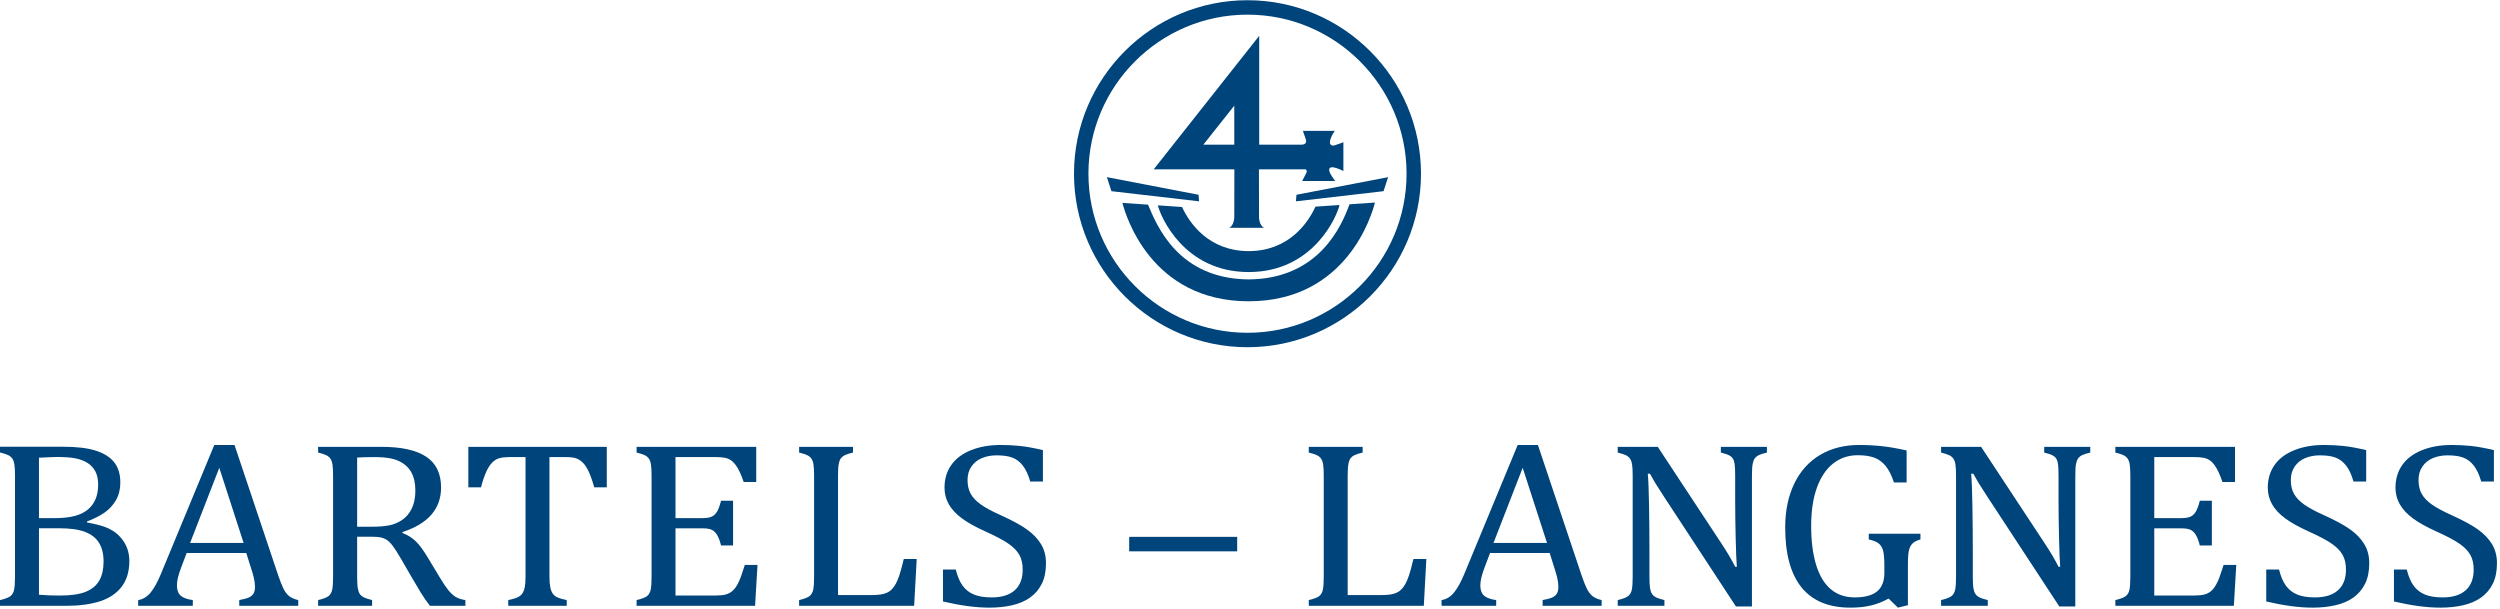
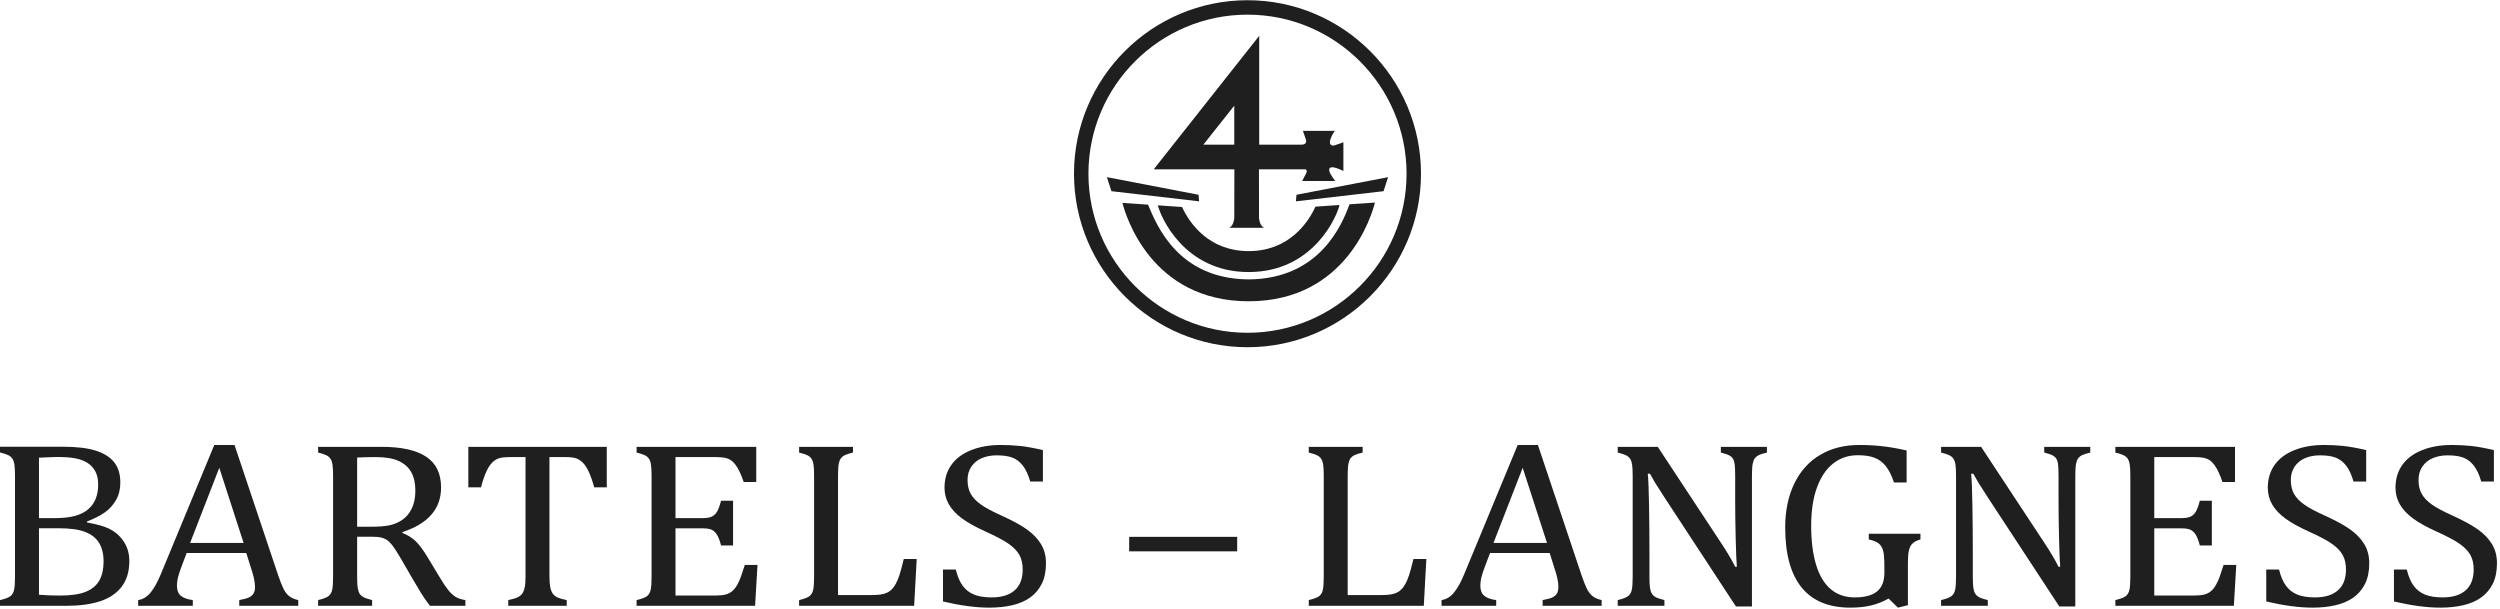
<svg xmlns="http://www.w3.org/2000/svg" width="100%" height="100%" viewBox="0 0 3000 730" version="1.1" xml:space="preserve" style="fill-rule:evenodd;clip-rule:evenodd;stroke-linejoin:round;stroke-miterlimit:2;">
  <g transform="matrix(4.16667,0,0,4.16667,0,0)">
-     <path d="M54.752,156.356L70.156,156.356L63.154,134.727L54.752,156.356ZM68.904,174.465L68.904,172.82C70.13,172.598 71.046,172.352 71.648,172.084C72.25,171.814 72.699,171.441 72.994,170.961C73.289,170.481 73.435,169.836 73.435,169.031C73.435,168.272 73.337,167.451 73.14,166.566C72.943,165.684 72.662,164.695 72.293,163.6L70.929,159.273L53.757,159.273L52.503,162.561C51.865,164.215 51.447,165.467 51.252,166.316C51.054,167.166 50.957,167.938 50.957,168.629C50.957,169.971 51.332,170.955 52.08,171.58C52.83,172.207 53.978,172.619 55.527,172.82L55.527,174.465L39.791,174.465L39.791,172.82C41.166,172.619 42.365,171.895 43.384,170.641C44.402,169.391 45.392,167.602 46.351,165.275L61.716,128.154L67.539,128.154L80.068,165.545C80.658,167.287 81.179,168.619 81.634,169.535C82.089,170.451 82.636,171.166 83.275,171.682C83.914,172.195 84.787,172.576 85.892,172.82L85.892,174.465L68.904,174.465Z" style="fill:rgb(0,68,124);fill-rule:nonzero;" />
-     <path d="M102.855,131.775L102.855,151.695L107.02,151.695C109.158,151.695 110.889,151.555 112.217,151.275C113.543,150.996 114.771,150.465 115.9,149.682C117.031,148.9 117.934,147.811 118.609,146.412C119.285,145.016 119.623,143.301 119.623,141.266C119.623,139.143 119.223,137.375 118.426,135.967C117.627,134.559 116.418,133.486 114.795,132.748C113.174,132.01 110.988,131.641 108.236,131.641C106.025,131.641 104.232,131.686 102.855,131.775ZM102.855,154.578L102.855,165.981C102.855,167.59 102.924,168.758 103.059,169.484C103.193,170.211 103.396,170.76 103.666,171.127C103.938,171.496 104.305,171.799 104.771,172.033C105.238,172.268 106.037,172.531 107.168,172.82L107.168,174.465L91.617,174.465L91.617,172.82C93.138,172.463 94.158,172.066 94.675,171.631C95.191,171.195 95.529,170.574 95.687,169.77C95.847,168.965 95.927,167.736 95.927,166.08L95.927,137.074C95.927,135.531 95.867,134.408 95.744,133.703C95.621,133 95.418,132.451 95.134,132.061C94.853,131.67 94.478,131.356 94.011,131.122C93.544,130.887 92.746,130.624 91.617,130.335L91.617,128.689L109.857,128.689C115.605,128.689 119.904,129.641 122.756,131.541C125.605,133.441 127.029,136.393 127.029,140.393C127.029,143.457 126.104,146.061 124.248,148.207C122.393,150.354 119.611,152.029 115.9,153.236L115.9,153.506C117.398,154.064 118.684,154.863 119.752,155.902C120.82,156.943 122.006,158.559 123.309,160.748L126.625,166.248C127.582,167.857 128.406,169.088 129.093,169.938C129.781,170.787 130.481,171.436 131.193,171.883C131.906,172.33 132.854,172.643 134.031,172.82L134.031,174.465L123.824,174.465C122.891,173.279 122.006,172.006 121.17,170.641C120.336,169.277 119.512,167.893 118.701,166.482L115.459,160.883C114.477,159.184 113.672,157.932 113.045,157.127C112.418,156.322 111.842,155.758 111.313,155.434C110.785,155.109 110.221,154.887 109.617,154.764C109.016,154.641 108.113,154.578 106.91,154.578L102.855,154.578Z" style="fill:rgb(0,68,124);fill-rule:nonzero;" />
-     <path d="M134.879,128.689L174.752,128.689L174.752,140.359L171.141,140.359C170.6,138.438 170.064,136.918 169.537,135.799C169.008,134.682 168.449,133.832 167.859,133.25C167.271,132.67 166.639,132.256 165.963,132.01C165.287,131.764 164.273,131.641 162.922,131.641L158.242,131.641L158.242,165.981C158.242,167.299 158.322,168.35 158.482,169.133C158.641,169.916 158.887,170.535 159.219,170.994C159.551,171.451 159.998,171.811 160.564,172.066C161.129,172.324 162.014,172.576 163.217,172.82L163.217,174.465L146.377,174.465L146.377,172.82C147.113,172.664 147.764,172.498 148.33,172.318C148.895,172.139 149.355,171.922 149.711,171.664C150.066,171.408 150.361,171.078 150.596,170.676C150.828,170.273 151.014,169.725 151.148,169.031C151.283,168.34 151.352,167.322 151.352,165.981L151.352,131.641L146.707,131.641C145.553,131.641 144.602,131.742 143.852,131.943C143.102,132.145 142.408,132.563 141.77,133.201C141.131,133.838 140.547,134.742 140.02,135.916C139.49,137.09 138.994,138.572 138.527,140.359L134.879,140.359L134.879,128.689Z" style="fill:rgb(0,68,124);fill-rule:nonzero;" />
-     <path d="M217.795,128.689L217.795,138.816L214.184,138.816C213.816,137.723 213.436,136.762 213.041,135.934C212.648,135.107 212.244,134.414 211.826,133.854C211.408,133.295 210.947,132.848 210.443,132.514C209.939,132.178 209.344,131.949 208.656,131.826C207.969,131.703 207.146,131.641 206.188,131.641L194.543,131.641L194.543,149.213L202.43,149.213C203.51,149.213 204.357,149.074 204.971,148.793C205.586,148.514 206.096,148.039 206.5,147.369C206.906,146.697 207.293,145.647 207.662,144.217L211.125,144.217L211.125,157.094L207.662,157.094C207.316,155.752 206.938,154.74 206.52,154.059C206.102,153.377 205.604,152.891 205.027,152.6C204.449,152.311 203.584,152.164 202.43,152.164L194.543,152.164L194.543,171.514L206.004,171.514C207.207,171.514 208.184,171.418 208.934,171.229C209.682,171.039 210.326,170.715 210.867,170.256C211.408,169.797 211.887,169.199 212.305,168.461C212.723,167.725 213.072,166.959 213.355,166.164C213.637,165.371 214.023,164.215 214.516,162.693L218.164,162.693L217.465,174.465L183.34,174.465L183.34,172.82C184.863,172.463 185.883,172.066 186.398,171.631C186.914,171.195 187.252,170.574 187.412,169.77C187.572,168.965 187.652,167.736 187.652,166.08L187.652,137.074C187.652,135.531 187.59,134.408 187.467,133.703C187.344,133 187.141,132.451 186.859,132.061C186.576,131.67 186.201,131.356 185.736,131.122C185.268,130.887 184.471,130.624 183.34,130.335L183.34,128.689L217.795,128.689Z" style="fill:rgb(0,68,124);fill-rule:nonzero;" />
-     <path d="M241.35,171.379L251.004,171.379C252.061,171.379 252.945,171.324 253.658,171.211C254.369,171.1 254.979,170.926 255.482,170.691C255.984,170.457 256.439,170.133 256.846,169.719C257.25,169.307 257.637,168.764 258.006,168.094C258.375,167.422 258.725,166.578 259.057,165.561C259.389,164.545 259.799,163.018 260.29,160.984L264.012,160.984L263.275,174.465L230.146,174.465L230.146,172.82C231.67,172.463 232.689,172.066 233.205,171.631C233.721,171.195 234.059,170.574 234.219,169.77C234.379,168.965 234.459,167.736 234.459,166.08L234.459,137.074C234.459,135.531 234.396,134.408 234.273,133.703C234.15,133 233.947,132.451 233.666,132.061C233.383,131.67 233.008,131.356 232.543,131.122C232.074,130.887 231.277,130.624 230.146,130.335L230.146,128.689L245.66,128.689L245.66,130.335C244.58,130.602 243.813,130.842 243.357,131.055C242.902,131.268 242.529,131.553 242.234,131.91C241.939,132.268 241.719,132.814 241.57,133.553C241.424,134.291 241.35,135.465 241.35,137.074L241.35,171.379Z" style="fill:rgb(0,68,124);fill-rule:nonzero;" />
-     <path d="M275.264,164.035C275.754,166.002 276.418,167.557 277.252,168.697C278.088,169.836 279.17,170.682 280.496,171.229C281.822,171.777 283.529,172.051 285.617,172.051C288.492,172.051 290.697,171.369 292.232,170.004C293.768,168.641 294.535,166.65 294.535,164.035C294.535,162.359 294.217,160.949 293.578,159.811C292.939,158.67 291.895,157.596 290.445,156.59C288.996,155.584 286.785,154.41 283.813,153.07C280.938,151.773 278.666,150.504 276.994,149.264C275.324,148.023 274.078,146.676 273.254,145.223C272.432,143.77 272.02,142.182 272.02,140.461C272.02,137.957 272.664,135.783 273.955,133.938C275.244,132.094 277.137,130.668 279.629,129.663C282.123,128.656 284.979,128.154 288.197,128.154C290.064,128.154 291.889,128.242 293.67,128.422C295.451,128.602 297.68,129.004 300.357,129.629L300.357,138.684L296.711,138.684C296.145,136.717 295.432,135.186 294.572,134.09C293.713,132.994 292.705,132.229 291.551,131.791C290.396,131.356 288.898,131.139 287.055,131.139C285.457,131.139 284.027,131.406 282.762,131.943C281.496,132.479 280.496,133.289 279.758,134.375C279.021,135.459 278.652,136.75 278.652,138.248C278.652,139.834 278.967,141.176 279.594,142.272C280.219,143.367 281.195,144.385 282.523,145.322C283.85,146.262 285.814,147.313 288.418,148.475C291.563,149.906 294.002,151.236 295.734,152.467C297.465,153.695 298.816,155.098 299.787,156.674C300.758,158.25 301.242,160.09 301.242,162.191C301.242,164.539 300.838,166.523 300.027,168.143C299.217,169.764 298.092,171.084 296.654,172.1C295.217,173.117 293.498,173.856 291.496,174.313C289.492,174.772 287.301,175 284.918,175C281.061,175 276.613,174.408 271.578,173.223L271.578,164.035L275.264,164.035Z" style="fill:rgb(0,68,124);fill-rule:nonzero;" />
-     <rect x="325.205" y="154.611" width="31.102" height="4.174" style="fill:rgb(0,68,124);fill-rule:nonzero;" />
-     <path d="M388.131,171.379L397.786,171.379C398.842,171.379 399.725,171.324 400.438,171.211C401.151,171.1 401.758,170.926 402.262,170.691C402.766,170.457 403.221,170.133 403.625,169.719C404.032,169.307 404.418,168.764 404.788,168.094C405.155,167.422 405.506,166.578 405.836,165.561C406.168,164.545 406.581,163.018 407.071,160.984L410.792,160.984L410.055,174.465L376.928,174.465L376.928,172.82C378.452,172.463 379.471,172.066 379.987,171.631C380.502,171.195 380.84,170.574 381,169.77C381.159,168.965 381.239,167.736 381.239,166.08L381.239,137.074C381.239,135.531 381.178,134.408 381.055,133.703C380.932,133 380.729,132.451 380.448,132.061C380.165,131.67 379.79,131.356 379.323,131.122C378.856,130.887 378.057,130.624 376.928,130.335L376.928,128.689L392.442,128.689L392.442,130.335C391.36,130.602 390.592,130.842 390.139,131.055C389.684,131.268 389.309,131.553 389.014,131.91C388.719,132.268 388.499,132.814 388.352,133.553C388.204,134.291 388.131,135.465 388.131,137.074L388.131,171.379Z" style="fill:rgb(0,68,124);fill-rule:nonzero;" />
-     <path d="M430.129,156.356L445.534,156.356L438.532,134.727L430.129,156.356ZM444.28,174.465L444.28,172.82C445.508,172.598 446.424,172.352 447.026,172.084C447.627,171.814 448.077,171.441 448.372,170.961C448.667,170.481 448.813,169.836 448.813,169.031C448.813,168.272 448.715,167.451 448.518,166.566C448.321,165.684 448.04,164.695 447.67,163.6L446.307,159.273L429.135,159.273L427.881,162.561C427.243,164.215 426.825,165.467 426.629,166.316C426.432,167.166 426.334,167.938 426.334,168.629C426.334,169.971 426.708,170.955 427.458,171.58C428.208,172.207 429.356,172.619 430.903,172.82L430.903,174.465L415.167,174.465L415.167,172.82C416.542,172.619 417.741,171.895 418.762,170.641C419.78,169.391 420.77,167.602 421.727,165.275L437.094,128.154L442.917,128.154L455.446,165.545C456.036,167.287 456.557,168.619 457.012,169.535C457.467,170.451 458.014,171.166 458.653,171.682C459.292,172.195 460.163,172.576 461.268,172.82L461.268,174.465L444.28,174.465Z" style="fill:rgb(0,68,124);fill-rule:nonzero;" />
-     <path d="M495.641,156.322C496.526,157.664 497.268,158.838 497.87,159.844C498.473,160.85 499.092,161.979 499.731,163.231L500.211,163.231C500.086,161.867 499.977,159.156 499.879,155.098C499.78,151.041 499.731,147.381 499.731,144.115L499.731,137.074C499.731,135.531 499.682,134.402 499.584,133.688C499.485,132.971 499.307,132.424 499.049,132.043C498.792,131.664 498.436,131.356 497.981,131.122C497.526,130.887 496.735,130.624 495.604,130.335L495.604,128.689L508.87,128.689L508.87,130.335C507.764,130.602 506.985,130.848 506.53,131.07C506.075,131.295 505.708,131.586 505.424,131.943C505.143,132.301 504.928,132.838 504.78,133.553C504.633,134.268 504.559,135.441 504.559,137.074L504.559,174.666L499.952,174.666L479.426,143.344C478.149,141.4 477.241,139.981 476.7,139.086C476.159,138.191 475.655,137.309 475.188,136.436L474.563,136.436C474.735,138.158 474.858,141.272 474.93,145.775C475.004,150.281 475.042,154.77 475.042,159.24L475.042,166.08C475.042,167.578 475.096,168.674 475.208,169.367C475.317,170.061 475.502,170.607 475.76,171.01C476.018,171.412 476.399,171.748 476.903,172.016C477.405,172.285 478.223,172.553 479.352,172.82L479.352,174.465L465.903,174.465L465.903,172.82C467.426,172.463 468.446,172.066 468.961,171.631C469.477,171.195 469.815,170.574 469.975,169.77C470.133,168.965 470.213,167.736 470.213,166.08L470.213,137.074C470.213,135.531 470.153,134.408 470.03,133.703C469.907,133 469.704,132.451 469.422,132.061C469.139,131.67 468.764,131.356 468.297,131.122C467.831,130.887 467.032,130.624 465.903,130.335L465.903,128.689L477.436,128.689L495.641,156.322Z" style="fill:rgb(0,68,124);fill-rule:nonzero;" />
-     <path d="M549.477,174.297L546.602,175L543.913,172.385C542.315,173.279 540.645,173.939 538.901,174.363C537.157,174.789 535.155,175 532.895,175C526.678,175 521.999,173.063 518.854,169.184C515.709,165.305 514.137,159.541 514.137,151.897C514.137,147.135 514.997,142.953 516.716,139.354C518.435,135.754 520.905,132.988 524.124,131.055C527.342,129.122 531.125,128.154 535.473,128.154C537.758,128.154 539.958,128.272 542.071,128.506C544.182,128.74 546.53,129.148 549.108,129.732L549.108,138.951L545.461,138.951C544.797,136.939 544.01,135.369 543.102,134.24C542.192,133.111 541.106,132.307 539.84,131.826C538.575,131.346 536.971,131.104 535.032,131.104C532.354,131.104 530.006,131.887 527.993,133.451C525.979,135.018 524.413,137.324 523.294,140.377C522.176,143.428 521.617,147.111 521.617,151.426C521.617,155.809 522.09,159.553 523.038,162.66C523.982,165.768 525.389,168.109 527.256,169.686C529.124,171.262 531.42,172.051 534.147,172.051C537.045,172.051 539.196,171.475 540.596,170.322C541.997,169.172 542.696,167.4 542.696,165.008L542.696,162.996C542.696,160.984 542.581,159.531 542.346,158.637C542.114,157.742 541.702,157.049 541.112,156.557C540.522,156.066 539.551,155.664 538.202,155.35L538.202,153.707L553.088,153.707L553.088,155.35C552.204,155.617 551.542,155.926 551.098,156.272C550.657,156.619 550.319,157.049 550.084,157.563C549.852,158.078 549.692,158.709 549.606,159.457C549.52,160.207 549.477,161.273 549.477,162.66L549.477,174.297Z" style="fill:rgb(0,68,124);fill-rule:nonzero;" />
-     <path d="M588.768,156.322C589.653,157.664 590.395,158.838 590.997,159.844C591.6,160.85 592.219,161.979 592.858,163.231L593.338,163.231C593.213,161.867 593.104,159.156 593.006,155.098C592.907,151.041 592.858,147.381 592.858,144.115L592.858,137.074C592.858,135.531 592.809,134.402 592.711,133.688C592.612,132.971 592.434,132.424 592.176,132.043C591.918,131.664 591.563,131.356 591.108,131.122C590.653,130.887 589.862,130.624 588.731,130.335L588.731,128.689L601.997,128.689L601.997,130.335C600.891,130.602 600.112,130.848 599.657,131.07C599.202,131.295 598.834,131.586 598.551,131.943C598.27,132.301 598.055,132.838 597.907,133.553C597.76,134.268 597.686,135.441 597.686,137.074L597.686,174.666L593.079,174.666L572.553,143.344C571.276,141.4 570.368,139.981 569.827,139.086C569.286,138.191 568.782,137.309 568.315,136.436L567.69,136.436C567.862,138.158 567.985,141.272 568.057,145.775C568.131,150.281 568.168,154.77 568.168,159.24L568.168,166.08C568.168,167.578 568.223,168.674 568.334,169.367C568.444,170.061 568.629,170.607 568.887,171.01C569.145,171.412 569.526,171.748 570.03,172.016C570.532,172.285 571.35,172.553 572.479,172.82L572.479,174.465L559.03,174.465L559.03,172.82C560.553,172.463 561.573,172.066 562.088,171.631C562.604,171.195 562.942,170.574 563.102,169.77C563.26,168.965 563.34,167.736 563.34,166.08L563.34,137.074C563.34,135.531 563.28,134.408 563.157,133.703C563.034,133 562.831,132.451 562.549,132.061C562.266,131.67 561.891,131.356 561.424,131.122C560.958,130.887 560.159,130.624 559.03,130.335L559.03,128.689L570.563,128.689L588.768,156.322Z" style="fill:rgb(0,68,124);fill-rule:nonzero;" />
-     <path d="M643.682,128.689L643.682,138.816L640.069,138.816C639.702,137.723 639.321,136.762 638.928,135.934C638.534,135.107 638.129,134.414 637.711,133.854C637.293,133.295 636.833,132.848 636.329,132.514C635.825,132.178 635.229,131.949 634.542,131.826C633.854,131.703 633.032,131.641 632.073,131.641L620.428,131.641L620.428,149.213L628.315,149.213C629.395,149.213 630.243,149.074 630.858,148.793C631.471,148.514 631.981,148.039 632.387,147.369C632.792,146.697 633.178,145.647 633.547,144.217L637.01,144.217L637.01,157.094L633.547,157.094C633.204,155.752 632.823,154.74 632.405,154.059C631.987,153.377 631.489,152.891 630.913,152.6C630.334,152.311 629.469,152.164 628.315,152.164L620.428,152.164L620.428,171.514L631.889,171.514C633.092,171.514 634.069,171.418 634.819,171.229C635.567,171.039 636.213,170.715 636.752,170.256C637.293,169.797 637.772,169.199 638.19,168.461C638.608,167.725 638.958,166.959 639.241,166.164C639.522,165.371 639.911,164.215 640.401,162.693L644.049,162.693L643.35,174.465L609.225,174.465L609.225,172.82C610.749,172.463 611.768,172.066 612.284,171.631C612.799,171.195 613.137,170.574 613.297,169.77C613.458,168.965 613.538,167.736 613.538,166.08L613.538,137.074C613.538,135.531 613.475,134.408 613.352,133.703C613.229,133 613.028,132.451 612.745,132.061C612.461,131.67 612.086,131.356 611.622,131.122C611.155,130.887 610.356,130.624 609.225,130.335L609.225,128.689L643.682,128.689Z" style="fill:rgb(0,68,124);fill-rule:nonzero;" />
-     <path d="M656.366,164.035C656.856,166.002 657.52,167.557 658.356,168.697C659.19,169.836 660.272,170.682 661.598,171.229C662.924,171.777 664.631,172.051 666.721,172.051C669.594,172.051 671.799,171.369 673.334,170.004C674.87,168.641 675.637,166.65 675.637,164.035C675.637,162.359 675.319,160.949 674.68,159.811C674.042,158.67 672.997,157.596 671.547,156.59C670.098,155.584 667.887,154.41 664.915,153.07C662.04,151.773 659.768,150.504 658.096,149.264C656.426,148.023 655.18,146.676 654.356,145.223C653.534,143.77 653.122,142.182 653.122,140.461C653.122,137.957 653.768,135.783 655.057,133.938C656.346,132.094 658.239,130.668 660.733,129.663C663.225,128.656 666.081,128.154 669.299,128.154C671.167,128.154 672.991,128.242 674.772,128.422C676.553,128.602 678.782,129.004 681.461,129.629L681.461,138.684L677.813,138.684C677.247,136.717 676.536,135.186 675.674,134.09C674.815,132.994 673.807,132.229 672.653,131.791C671.499,131.356 670,131.139 668.157,131.139C666.561,131.139 665.129,131.406 663.864,131.943C662.598,132.479 661.598,133.289 660.862,134.375C660.124,135.459 659.756,136.75 659.756,138.248C659.756,139.834 660.069,141.176 660.696,142.272C661.321,143.367 662.297,144.385 663.625,145.322C664.952,146.262 666.917,147.313 669.52,148.475C672.665,149.906 675.104,151.236 676.836,152.467C678.567,153.695 679.918,155.098 680.889,156.674C681.86,158.25 682.344,160.09 682.344,162.191C682.344,164.539 681.94,166.523 681.129,168.143C680.319,169.764 679.194,171.084 677.756,172.1C676.321,173.117 674.6,173.856 672.598,174.313C670.596,174.772 668.403,175 666.02,175C662.163,175 657.715,174.408 652.68,173.223L652.68,164.035L656.366,164.035Z" style="fill:rgb(0,68,124);fill-rule:nonzero;" />
-     <path d="M693.145,164.035C693.635,166.002 694.299,167.557 695.135,168.697C695.969,169.836 697.051,170.682 698.377,171.229C699.704,171.777 701.411,172.051 703.5,172.051C706.374,172.051 708.579,171.369 710.114,170.004C711.649,168.641 712.417,166.65 712.417,164.035C712.417,162.359 712.098,160.949 711.459,159.811C710.821,158.67 709.776,157.596 708.327,156.59C706.877,155.584 704.667,154.41 701.694,153.07C698.819,151.773 696.547,150.504 694.875,149.264C693.206,148.023 691.959,146.676 691.135,145.223C690.313,143.77 689.901,142.182 689.901,140.461C689.901,137.957 690.547,135.783 691.836,133.938C693.125,132.094 695.018,130.668 697.512,129.663C700.004,128.656 702.86,128.154 706.079,128.154C707.946,128.154 709.77,128.242 711.551,128.422C713.333,128.602 715.561,129.004 718.241,129.629L718.241,138.684L714.592,138.684C714.026,136.717 713.315,135.186 712.454,134.09C711.594,132.994 710.586,132.229 709.432,131.791C708.278,131.356 706.78,131.139 704.936,131.139C703.34,131.139 701.909,131.406 700.643,131.943C699.377,132.479 698.377,133.289 697.641,134.375C696.903,135.459 696.536,136.75 696.536,138.248C696.536,139.834 696.848,141.176 697.475,142.272C698.1,143.367 699.077,144.385 700.405,145.322C701.731,146.262 703.696,147.313 706.299,148.475C709.444,149.906 711.883,151.236 713.616,152.467C715.346,153.695 716.698,155.098 717.668,156.674C718.639,158.25 719.124,160.09 719.124,162.191C719.124,164.539 718.719,166.523 717.909,168.143C717.098,169.764 715.973,171.084 714.536,172.1C713.1,173.117 711.379,173.856 709.377,174.313C707.375,174.772 705.182,175 702.799,175C698.942,175 694.495,174.408 689.459,173.223L689.459,164.035L693.145,164.035Z" style="fill:rgb(0,68,124);fill-rule:nonzero;" />
-     <path d="M28.628,167.136C27.83,168.58 26.537,169.672 24.753,170.41C22.968,171.148 20.462,171.52 17.24,171.52C15.025,171.52 13.019,171.441 11.224,171.285L11.224,152.137L16.945,152.137C20.144,152.137 22.654,152.483 24.476,153.178C26.296,153.871 27.644,154.924 28.519,156.335C29.39,157.746 29.83,159.537 29.83,161.709C29.83,163.883 29.429,165.691 28.628,167.136ZM11.224,131.816C11.984,131.772 12.627,131.727 14.156,131.684C15.679,131.639 16.347,131.59 17.382,131.613C18.933,131.652 20.375,131.744 21.701,132.001C23.031,132.26 24.181,132.689 25.154,133.295C26.125,133.897 26.89,134.711 27.443,135.731C27.998,136.752 28.273,138.029 28.273,139.576C28.273,142.712 27.281,145.104 25.3,146.747C23.32,148.395 20.4,149.219 15.714,149.219L11.224,149.219L11.224,131.816ZM34.666,154.703C31.902,151.637 28.39,151.189 25.039,150.454L25.039,150.193C27.128,149.387 28.859,148.513 30.187,147.571C31.517,146.63 32.593,145.445 33.418,144.01C34.242,142.58 34.656,140.886 34.656,138.937C34.656,136.588 34.076,134.666 32.919,133.176C31.763,131.688 29.998,130.561 27.623,129.799C25.248,129.036 22.103,128.658 18.189,128.658L0,128.658L0,130.305C1.132,130.596 1.931,130.859 2.4,131.094C2.867,131.328 3.242,131.643 3.525,132.034C3.808,132.426 4.009,132.976 4.134,133.682C4.257,134.385 4.318,135.512 4.318,137.055L4.318,166.077C4.318,167.734 4.238,168.966 4.078,169.773C3.917,170.578 3.582,171.199 3.064,171.637C2.548,172.073 1.527,172.471 0,172.829L0,174.477L19.013,174.477C22.826,174.477 26.078,174.043 28.759,173.182C31.441,172.32 33.527,170.925 35.017,168.999C36.505,167.073 37.25,164.586 37.25,161.541C37.25,158.898 36.39,156.617 34.666,154.703Z" style="fill:rgb(0,68,124);fill-rule:nonzero;" />
-     <path d="M378.846,59.517C376.67,64.295 371.075,72.318 359.614,72.318C348.231,72.318 342.631,64.405 340.426,59.617L333.469,59.137C334.241,62.414 341.034,78.35 359.614,78.35C378.403,78.35 385.135,62.055 385.774,59.04L378.846,59.517Z" style="fill:rgb(0,68,124);fill-rule:nonzero;" />
-     <path d="M388.655,58.84C386.43,64.933 379.934,80.324 359.614,80.469C339.405,80.325 333.198,65.093 330.633,58.942L323.26,58.432C324.18,62.041 331.506,86.768 359.614,86.768C387.981,86.768 395.18,61.572 395.987,58.334L388.655,58.84Z" style="fill:rgb(0,68,124);fill-rule:nonzero;" />
-     <path d="M398.465,55.062L399.776,51.02L373.379,56.091L373.227,57.982L398.465,55.062Z" style="fill:rgb(0,68,124);fill-rule:nonzero;" />
-     <path d="M320.094,55.062L318.782,51.02L345.178,56.091L345.333,57.982L320.094,55.062Z" style="fill:rgb(0,68,124);fill-rule:nonzero;" />
-     <path d="M384.661,41.755C384.2,41.895 383.672,42.152 383.182,41.566C382.536,40.799 383.901,38.349 384.43,37.693L375.239,37.693L376.11,40.221C376.11,40.221 376.639,41.755 374.665,41.667L362.653,41.667L362.653,10.319L332.27,48.765L355.497,48.765L355.473,62.621C355.473,62.621 355.44,64.956 353.989,65.613L364.086,65.613C362.631,64.956 362.6,62.621 362.6,62.621L362.575,48.765L376.018,48.765C376.018,48.765 376.686,49.124 376.112,50.027C375.948,50.284 375.028,52.125 375.028,52.125L384.526,52.125C384.526,52.125 383.086,50.233 382.862,49.337C382.483,47.82 384.002,48.113 384.924,48.418C385.844,48.722 386.897,49.25 386.897,49.25L386.897,40.964C386.897,40.964 385.618,41.464 384.661,41.755ZM355.471,41.667L346.565,41.667L355.473,30.432L355.471,41.667Z" style="fill:rgb(0,68,124);fill-rule:nonzero;" />
-     <path d="M359.28,95.84C334.02,95.84 313.469,75.291 313.469,50.032C313.469,24.772 334.02,4.22 359.28,4.22C384.538,4.22 405.09,24.772 405.09,50.032C405.09,75.291 384.538,95.84 359.28,95.84ZM359.28,0.064C331.727,0.064 309.311,22.479 309.311,50.032C309.311,77.583 331.727,100 359.28,100C386.831,100 409.247,77.583 409.247,50.032C409.247,22.479 386.831,0.064 359.28,0.064Z" style="fill:rgb(0,68,124);fill-rule:nonzero;" />
+     <path d="M54.752,156.356L70.156,156.356L63.154,134.727L54.752,156.356ZM68.904,174.465L68.904,172.82C70.13,172.598 71.046,172.352 71.648,172.084C72.25,171.814 72.699,171.441 72.994,170.961C73.289,170.481 73.435,169.836 73.435,169.031C73.435,168.272 73.337,167.451 73.14,166.566C72.943,165.684 72.662,164.695 72.293,163.6L70.929,159.273L53.757,159.273L52.503,162.561C51.865,164.215 51.447,165.467 51.252,166.316C51.054,167.166 50.957,167.938 50.957,168.629C50.957,169.971 51.332,170.955 52.08,171.58C52.83,172.207 53.978,172.619 55.527,172.82L55.527,174.465L39.791,174.465L39.791,172.82C41.166,172.619 42.365,171.895 43.384,170.641C44.402,169.391 45.392,167.602 46.351,165.275L61.716,128.154L67.539,128.154L80.068,165.545C80.658,167.287 81.179,168.619 81.634,169.535C82.089,170.451 82.636,171.166 83.275,171.682C83.914,172.195 84.787,172.576 85.892,172.82L85.892,174.465L68.904,174.465Z" style="fill:rgb(31,31,31);fill-rule:nonzero;" />
+     <path d="M102.855,131.775L102.855,151.695L107.02,151.695C109.158,151.695 110.889,151.555 112.217,151.275C113.543,150.996 114.771,150.465 115.9,149.682C117.031,148.9 117.934,147.811 118.609,146.412C119.285,145.016 119.623,143.301 119.623,141.266C119.623,139.143 119.223,137.375 118.426,135.967C117.627,134.559 116.418,133.486 114.795,132.748C113.174,132.01 110.988,131.641 108.236,131.641C106.025,131.641 104.232,131.686 102.855,131.775ZM102.855,154.578L102.855,165.981C102.855,167.59 102.924,168.758 103.059,169.484C103.193,170.211 103.396,170.76 103.666,171.127C103.938,171.496 104.305,171.799 104.771,172.033C105.238,172.268 106.037,172.531 107.168,172.82L107.168,174.465L91.617,174.465L91.617,172.82C93.138,172.463 94.158,172.066 94.675,171.631C95.191,171.195 95.529,170.574 95.687,169.77C95.847,168.965 95.927,167.736 95.927,166.08L95.927,137.074C95.927,135.531 95.867,134.408 95.744,133.703C95.621,133 95.418,132.451 95.134,132.061C94.853,131.67 94.478,131.356 94.011,131.122C93.544,130.887 92.746,130.624 91.617,130.335L91.617,128.689L109.857,128.689C115.605,128.689 119.904,129.641 122.756,131.541C125.605,133.441 127.029,136.393 127.029,140.393C127.029,143.457 126.104,146.061 124.248,148.207C122.393,150.354 119.611,152.029 115.9,153.236L115.9,153.506C117.398,154.064 118.684,154.863 119.752,155.902C120.82,156.943 122.006,158.559 123.309,160.748L126.625,166.248C127.582,167.857 128.406,169.088 129.093,169.938C129.781,170.787 130.481,171.436 131.193,171.883C131.906,172.33 132.854,172.643 134.031,172.82L134.031,174.465L123.824,174.465C122.891,173.279 122.006,172.006 121.17,170.641C120.336,169.277 119.512,167.893 118.701,166.482L115.459,160.883C114.477,159.184 113.672,157.932 113.045,157.127C112.418,156.322 111.842,155.758 111.313,155.434C110.785,155.109 110.221,154.887 109.617,154.764C109.016,154.641 108.113,154.578 106.91,154.578L102.855,154.578Z" style="fill:rgb(31,31,31);fill-rule:nonzero;" />
+     <path d="M134.879,128.689L174.752,128.689L174.752,140.359L171.141,140.359C170.6,138.438 170.064,136.918 169.537,135.799C169.008,134.682 168.449,133.832 167.859,133.25C167.271,132.67 166.639,132.256 165.963,132.01C165.287,131.764 164.273,131.641 162.922,131.641L158.242,131.641L158.242,165.981C158.242,167.299 158.322,168.35 158.482,169.133C158.641,169.916 158.887,170.535 159.219,170.994C159.551,171.451 159.998,171.811 160.564,172.066C161.129,172.324 162.014,172.576 163.217,172.82L163.217,174.465L146.377,174.465L146.377,172.82C147.113,172.664 147.764,172.498 148.33,172.318C148.895,172.139 149.355,171.922 149.711,171.664C150.066,171.408 150.361,171.078 150.596,170.676C150.828,170.273 151.014,169.725 151.148,169.031C151.283,168.34 151.352,167.322 151.352,165.981L151.352,131.641L146.707,131.641C145.553,131.641 144.602,131.742 143.852,131.943C143.102,132.145 142.408,132.563 141.77,133.201C141.131,133.838 140.547,134.742 140.02,135.916C139.49,137.09 138.994,138.572 138.527,140.359L134.879,140.359L134.879,128.689Z" style="fill:rgb(31,31,31);fill-rule:nonzero;" />
+     <path d="M217.795,128.689L217.795,138.816L214.184,138.816C213.816,137.723 213.436,136.762 213.041,135.934C212.648,135.107 212.244,134.414 211.826,133.854C211.408,133.295 210.947,132.848 210.443,132.514C209.939,132.178 209.344,131.949 208.656,131.826C207.969,131.703 207.146,131.641 206.188,131.641L194.543,131.641L194.543,149.213L202.43,149.213C203.51,149.213 204.357,149.074 204.971,148.793C205.586,148.514 206.096,148.039 206.5,147.369C206.906,146.697 207.293,145.647 207.662,144.217L211.125,144.217L211.125,157.094L207.662,157.094C207.316,155.752 206.938,154.74 206.52,154.059C206.102,153.377 205.604,152.891 205.027,152.6C204.449,152.311 203.584,152.164 202.43,152.164L194.543,152.164L194.543,171.514L206.004,171.514C207.207,171.514 208.184,171.418 208.934,171.229C209.682,171.039 210.326,170.715 210.867,170.256C211.408,169.797 211.887,169.199 212.305,168.461C212.723,167.725 213.072,166.959 213.355,166.164C213.637,165.371 214.023,164.215 214.516,162.693L218.164,162.693L217.465,174.465L183.34,174.465L183.34,172.82C184.863,172.463 185.883,172.066 186.398,171.631C186.914,171.195 187.252,170.574 187.412,169.77C187.572,168.965 187.652,167.736 187.652,166.08L187.652,137.074C187.652,135.531 187.59,134.408 187.467,133.703C187.344,133 187.141,132.451 186.859,132.061C186.576,131.67 186.201,131.356 185.736,131.122C185.268,130.887 184.471,130.624 183.34,130.335L183.34,128.689L217.795,128.689Z" style="fill:rgb(31,31,31);fill-rule:nonzero;" />
+     <path d="M241.35,171.379L251.004,171.379C252.061,171.379 252.945,171.324 253.658,171.211C254.369,171.1 254.979,170.926 255.482,170.691C255.984,170.457 256.439,170.133 256.846,169.719C257.25,169.307 257.637,168.764 258.006,168.094C258.375,167.422 258.725,166.578 259.057,165.561C259.389,164.545 259.799,163.018 260.29,160.984L264.012,160.984L263.275,174.465L230.146,174.465L230.146,172.82C231.67,172.463 232.689,172.066 233.205,171.631C233.721,171.195 234.059,170.574 234.219,169.77C234.379,168.965 234.459,167.736 234.459,166.08L234.459,137.074C234.459,135.531 234.396,134.408 234.273,133.703C234.15,133 233.947,132.451 233.666,132.061C233.383,131.67 233.008,131.356 232.543,131.122C232.074,130.887 231.277,130.624 230.146,130.335L230.146,128.689L245.66,128.689L245.66,130.335C244.58,130.602 243.813,130.842 243.357,131.055C242.902,131.268 242.529,131.553 242.234,131.91C241.939,132.268 241.719,132.814 241.57,133.553C241.424,134.291 241.35,135.465 241.35,137.074L241.35,171.379Z" style="fill:rgb(31,31,31);fill-rule:nonzero;" />
+     <path d="M275.264,164.035C275.754,166.002 276.418,167.557 277.252,168.697C278.088,169.836 279.17,170.682 280.496,171.229C281.822,171.777 283.529,172.051 285.617,172.051C288.492,172.051 290.697,171.369 292.232,170.004C293.768,168.641 294.535,166.65 294.535,164.035C294.535,162.359 294.217,160.949 293.578,159.811C292.939,158.67 291.895,157.596 290.445,156.59C288.996,155.584 286.785,154.41 283.813,153.07C280.938,151.773 278.666,150.504 276.994,149.264C275.324,148.023 274.078,146.676 273.254,145.223C272.432,143.77 272.02,142.182 272.02,140.461C272.02,137.957 272.664,135.783 273.955,133.938C275.244,132.094 277.137,130.668 279.629,129.663C282.123,128.656 284.979,128.154 288.197,128.154C290.064,128.154 291.889,128.242 293.67,128.422C295.451,128.602 297.68,129.004 300.357,129.629L300.357,138.684L296.711,138.684C296.145,136.717 295.432,135.186 294.572,134.09C293.713,132.994 292.705,132.229 291.551,131.791C290.396,131.356 288.898,131.139 287.055,131.139C285.457,131.139 284.027,131.406 282.762,131.943C281.496,132.479 280.496,133.289 279.758,134.375C279.021,135.459 278.652,136.75 278.652,138.248C278.652,139.834 278.967,141.176 279.594,142.272C280.219,143.367 281.195,144.385 282.523,145.322C283.85,146.262 285.814,147.313 288.418,148.475C291.563,149.906 294.002,151.236 295.734,152.467C297.465,153.695 298.816,155.098 299.787,156.674C300.758,158.25 301.242,160.09 301.242,162.191C301.242,164.539 300.838,166.523 300.027,168.143C299.217,169.764 298.092,171.084 296.654,172.1C295.217,173.117 293.498,173.856 291.496,174.313C289.492,174.772 287.301,175 284.918,175C281.061,175 276.613,174.408 271.578,173.223L271.578,164.035L275.264,164.035Z" style="fill:rgb(31,31,31);fill-rule:nonzero;" />
+     <rect x="325.205" y="154.611" width="31.102" height="4.174" style="fill:rgb(31,31,31);fill-rule:nonzero;" />
+     <path d="M388.131,171.379L397.786,171.379C398.842,171.379 399.725,171.324 400.438,171.211C401.151,171.1 401.758,170.926 402.262,170.691C402.766,170.457 403.221,170.133 403.625,169.719C404.032,169.307 404.418,168.764 404.788,168.094C405.155,167.422 405.506,166.578 405.836,165.561C406.168,164.545 406.581,163.018 407.071,160.984L410.792,160.984L410.055,174.465L376.928,174.465L376.928,172.82C378.452,172.463 379.471,172.066 379.987,171.631C380.502,171.195 380.84,170.574 381,169.77C381.159,168.965 381.239,167.736 381.239,166.08L381.239,137.074C381.239,135.531 381.178,134.408 381.055,133.703C380.932,133 380.729,132.451 380.448,132.061C380.165,131.67 379.79,131.356 379.323,131.122C378.856,130.887 378.057,130.624 376.928,130.335L376.928,128.689L392.442,128.689L392.442,130.335C391.36,130.602 390.592,130.842 390.139,131.055C389.684,131.268 389.309,131.553 389.014,131.91C388.719,132.268 388.499,132.814 388.352,133.553C388.204,134.291 388.131,135.465 388.131,137.074L388.131,171.379Z" style="fill:rgb(31,31,31);fill-rule:nonzero;" />
+     <path d="M430.129,156.356L445.534,156.356L438.532,134.727L430.129,156.356ZM444.28,174.465L444.28,172.82C445.508,172.598 446.424,172.352 447.026,172.084C447.627,171.814 448.077,171.441 448.372,170.961C448.667,170.481 448.813,169.836 448.813,169.031C448.813,168.272 448.715,167.451 448.518,166.566C448.321,165.684 448.04,164.695 447.67,163.6L446.307,159.273L429.135,159.273L427.881,162.561C427.243,164.215 426.825,165.467 426.629,166.316C426.432,167.166 426.334,167.938 426.334,168.629C426.334,169.971 426.708,170.955 427.458,171.58C428.208,172.207 429.356,172.619 430.903,172.82L430.903,174.465L415.167,174.465L415.167,172.82C416.542,172.619 417.741,171.895 418.762,170.641C419.78,169.391 420.77,167.602 421.727,165.275L437.094,128.154L442.917,128.154L455.446,165.545C456.036,167.287 456.557,168.619 457.012,169.535C457.467,170.451 458.014,171.166 458.653,171.682C459.292,172.195 460.163,172.576 461.268,172.82L461.268,174.465L444.28,174.465Z" style="fill:rgb(31,31,31);fill-rule:nonzero;" />
+     <path d="M495.641,156.322C496.526,157.664 497.268,158.838 497.87,159.844C498.473,160.85 499.092,161.979 499.731,163.231L500.211,163.231C500.086,161.867 499.977,159.156 499.879,155.098C499.78,151.041 499.731,147.381 499.731,144.115L499.731,137.074C499.731,135.531 499.682,134.402 499.584,133.688C499.485,132.971 499.307,132.424 499.049,132.043C498.792,131.664 498.436,131.356 497.981,131.122C497.526,130.887 496.735,130.624 495.604,130.335L495.604,128.689L508.87,128.689L508.87,130.335C507.764,130.602 506.985,130.848 506.53,131.07C506.075,131.295 505.708,131.586 505.424,131.943C505.143,132.301 504.928,132.838 504.78,133.553C504.633,134.268 504.559,135.441 504.559,137.074L504.559,174.666L499.952,174.666L479.426,143.344C478.149,141.4 477.241,139.981 476.7,139.086C476.159,138.191 475.655,137.309 475.188,136.436L474.563,136.436C474.735,138.158 474.858,141.272 474.93,145.775C475.004,150.281 475.042,154.77 475.042,159.24L475.042,166.08C475.042,167.578 475.096,168.674 475.208,169.367C475.317,170.061 475.502,170.607 475.76,171.01C476.018,171.412 476.399,171.748 476.903,172.016C477.405,172.285 478.223,172.553 479.352,172.82L479.352,174.465L465.903,174.465L465.903,172.82C467.426,172.463 468.446,172.066 468.961,171.631C469.477,171.195 469.815,170.574 469.975,169.77C470.133,168.965 470.213,167.736 470.213,166.08L470.213,137.074C470.213,135.531 470.153,134.408 470.03,133.703C469.907,133 469.704,132.451 469.422,132.061C469.139,131.67 468.764,131.356 468.297,131.122C467.831,130.887 467.032,130.624 465.903,130.335L465.903,128.689L477.436,128.689L495.641,156.322Z" style="fill:rgb(31,31,31);fill-rule:nonzero;" />
+     <path d="M549.477,174.297L546.602,175L543.913,172.385C542.315,173.279 540.645,173.939 538.901,174.363C537.157,174.789 535.155,175 532.895,175C526.678,175 521.999,173.063 518.854,169.184C515.709,165.305 514.137,159.541 514.137,151.897C514.137,147.135 514.997,142.953 516.716,139.354C518.435,135.754 520.905,132.988 524.124,131.055C527.342,129.122 531.125,128.154 535.473,128.154C537.758,128.154 539.958,128.272 542.071,128.506C544.182,128.74 546.53,129.148 549.108,129.732L549.108,138.951L545.461,138.951C544.797,136.939 544.01,135.369 543.102,134.24C542.192,133.111 541.106,132.307 539.84,131.826C538.575,131.346 536.971,131.104 535.032,131.104C532.354,131.104 530.006,131.887 527.993,133.451C525.979,135.018 524.413,137.324 523.294,140.377C522.176,143.428 521.617,147.111 521.617,151.426C521.617,155.809 522.09,159.553 523.038,162.66C523.982,165.768 525.389,168.109 527.256,169.686C529.124,171.262 531.42,172.051 534.147,172.051C537.045,172.051 539.196,171.475 540.596,170.322C541.997,169.172 542.696,167.4 542.696,165.008L542.696,162.996C542.696,160.984 542.581,159.531 542.346,158.637C542.114,157.742 541.702,157.049 541.112,156.557C540.522,156.066 539.551,155.664 538.202,155.35L538.202,153.707L553.088,153.707L553.088,155.35C552.204,155.617 551.542,155.926 551.098,156.272C550.657,156.619 550.319,157.049 550.084,157.563C549.852,158.078 549.692,158.709 549.606,159.457C549.52,160.207 549.477,161.273 549.477,162.66L549.477,174.297Z" style="fill:rgb(31,31,31);fill-rule:nonzero;" />
+     <path d="M588.768,156.322C589.653,157.664 590.395,158.838 590.997,159.844C591.6,160.85 592.219,161.979 592.858,163.231L593.338,163.231C593.213,161.867 593.104,159.156 593.006,155.098C592.907,151.041 592.858,147.381 592.858,144.115L592.858,137.074C592.858,135.531 592.809,134.402 592.711,133.688C592.612,132.971 592.434,132.424 592.176,132.043C591.918,131.664 591.563,131.356 591.108,131.122C590.653,130.887 589.862,130.624 588.731,130.335L588.731,128.689L601.997,128.689L601.997,130.335C600.891,130.602 600.112,130.848 599.657,131.07C599.202,131.295 598.834,131.586 598.551,131.943C598.27,132.301 598.055,132.838 597.907,133.553C597.76,134.268 597.686,135.441 597.686,137.074L597.686,174.666L593.079,174.666L572.553,143.344C571.276,141.4 570.368,139.981 569.827,139.086C569.286,138.191 568.782,137.309 568.315,136.436L567.69,136.436C567.862,138.158 567.985,141.272 568.057,145.775C568.131,150.281 568.168,154.77 568.168,159.24L568.168,166.08C568.168,167.578 568.223,168.674 568.334,169.367C568.444,170.061 568.629,170.607 568.887,171.01C569.145,171.412 569.526,171.748 570.03,172.016C570.532,172.285 571.35,172.553 572.479,172.82L572.479,174.465L559.03,174.465L559.03,172.82C560.553,172.463 561.573,172.066 562.088,171.631C562.604,171.195 562.942,170.574 563.102,169.77C563.26,168.965 563.34,167.736 563.34,166.08L563.34,137.074C563.34,135.531 563.28,134.408 563.157,133.703C563.034,133 562.831,132.451 562.549,132.061C562.266,131.67 561.891,131.356 561.424,131.122C560.958,130.887 560.159,130.624 559.03,130.335L559.03,128.689L570.563,128.689L588.768,156.322Z" style="fill:rgb(31,31,31);fill-rule:nonzero;" />
+     <path d="M643.682,128.689L643.682,138.816L640.069,138.816C639.702,137.723 639.321,136.762 638.928,135.934C638.534,135.107 638.129,134.414 637.711,133.854C637.293,133.295 636.833,132.848 636.329,132.514C635.825,132.178 635.229,131.949 634.542,131.826C633.854,131.703 633.032,131.641 632.073,131.641L620.428,131.641L620.428,149.213L628.315,149.213C629.395,149.213 630.243,149.074 630.858,148.793C631.471,148.514 631.981,148.039 632.387,147.369C632.792,146.697 633.178,145.647 633.547,144.217L637.01,144.217L637.01,157.094L633.547,157.094C633.204,155.752 632.823,154.74 632.405,154.059C631.987,153.377 631.489,152.891 630.913,152.6C630.334,152.311 629.469,152.164 628.315,152.164L620.428,152.164L620.428,171.514L631.889,171.514C633.092,171.514 634.069,171.418 634.819,171.229C635.567,171.039 636.213,170.715 636.752,170.256C637.293,169.797 637.772,169.199 638.19,168.461C638.608,167.725 638.958,166.959 639.241,166.164C639.522,165.371 639.911,164.215 640.401,162.693L644.049,162.693L643.35,174.465L609.225,174.465L609.225,172.82C610.749,172.463 611.768,172.066 612.284,171.631C612.799,171.195 613.137,170.574 613.297,169.77C613.458,168.965 613.538,167.736 613.538,166.08L613.538,137.074C613.538,135.531 613.475,134.408 613.352,133.703C613.229,133 613.028,132.451 612.745,132.061C612.461,131.67 612.086,131.356 611.622,131.122C611.155,130.887 610.356,130.624 609.225,130.335L609.225,128.689L643.682,128.689Z" style="fill:rgb(31,31,31);fill-rule:nonzero;" />
+     <path d="M656.366,164.035C656.856,166.002 657.52,167.557 658.356,168.697C659.19,169.836 660.272,170.682 661.598,171.229C662.924,171.777 664.631,172.051 666.721,172.051C669.594,172.051 671.799,171.369 673.334,170.004C674.87,168.641 675.637,166.65 675.637,164.035C675.637,162.359 675.319,160.949 674.68,159.811C674.042,158.67 672.997,157.596 671.547,156.59C670.098,155.584 667.887,154.41 664.915,153.07C662.04,151.773 659.768,150.504 658.096,149.264C656.426,148.023 655.18,146.676 654.356,145.223C653.534,143.77 653.122,142.182 653.122,140.461C653.122,137.957 653.768,135.783 655.057,133.938C656.346,132.094 658.239,130.668 660.733,129.663C663.225,128.656 666.081,128.154 669.299,128.154C671.167,128.154 672.991,128.242 674.772,128.422C676.553,128.602 678.782,129.004 681.461,129.629L681.461,138.684L677.813,138.684C677.247,136.717 676.536,135.186 675.674,134.09C674.815,132.994 673.807,132.229 672.653,131.791C671.499,131.356 670,131.139 668.157,131.139C666.561,131.139 665.129,131.406 663.864,131.943C662.598,132.479 661.598,133.289 660.862,134.375C660.124,135.459 659.756,136.75 659.756,138.248C659.756,139.834 660.069,141.176 660.696,142.272C661.321,143.367 662.297,144.385 663.625,145.322C664.952,146.262 666.917,147.313 669.52,148.475C672.665,149.906 675.104,151.236 676.836,152.467C678.567,153.695 679.918,155.098 680.889,156.674C681.86,158.25 682.344,160.09 682.344,162.191C682.344,164.539 681.94,166.523 681.129,168.143C680.319,169.764 679.194,171.084 677.756,172.1C676.321,173.117 674.6,173.856 672.598,174.313C670.596,174.772 668.403,175 666.02,175C662.163,175 657.715,174.408 652.68,173.223L652.68,164.035L656.366,164.035Z" style="fill:rgb(31,31,31);fill-rule:nonzero;" />
+     <path d="M693.145,164.035C693.635,166.002 694.299,167.557 695.135,168.697C695.969,169.836 697.051,170.682 698.377,171.229C699.704,171.777 701.411,172.051 703.5,172.051C706.374,172.051 708.579,171.369 710.114,170.004C711.649,168.641 712.417,166.65 712.417,164.035C712.417,162.359 712.098,160.949 711.459,159.811C710.821,158.67 709.776,157.596 708.327,156.59C706.877,155.584 704.667,154.41 701.694,153.07C698.819,151.773 696.547,150.504 694.875,149.264C693.206,148.023 691.959,146.676 691.135,145.223C690.313,143.77 689.901,142.182 689.901,140.461C689.901,137.957 690.547,135.783 691.836,133.938C693.125,132.094 695.018,130.668 697.512,129.663C700.004,128.656 702.86,128.154 706.079,128.154C707.946,128.154 709.77,128.242 711.551,128.422C713.333,128.602 715.561,129.004 718.241,129.629L718.241,138.684L714.592,138.684C714.026,136.717 713.315,135.186 712.454,134.09C711.594,132.994 710.586,132.229 709.432,131.791C708.278,131.356 706.78,131.139 704.936,131.139C703.34,131.139 701.909,131.406 700.643,131.943C699.377,132.479 698.377,133.289 697.641,134.375C696.903,135.459 696.536,136.75 696.536,138.248C696.536,139.834 696.848,141.176 697.475,142.272C698.1,143.367 699.077,144.385 700.405,145.322C701.731,146.262 703.696,147.313 706.299,148.475C709.444,149.906 711.883,151.236 713.616,152.467C715.346,153.695 716.698,155.098 717.668,156.674C718.639,158.25 719.124,160.09 719.124,162.191C719.124,164.539 718.719,166.523 717.909,168.143C717.098,169.764 715.973,171.084 714.536,172.1C713.1,173.117 711.379,173.856 709.377,174.313C707.375,174.772 705.182,175 702.799,175C698.942,175 694.495,174.408 689.459,173.223L689.459,164.035L693.145,164.035Z" style="fill:rgb(31,31,31);fill-rule:nonzero;" />
+     <path d="M28.628,167.136C27.83,168.58 26.537,169.672 24.753,170.41C22.968,171.148 20.462,171.52 17.24,171.52C15.025,171.52 13.019,171.441 11.224,171.285L11.224,152.137L16.945,152.137C20.144,152.137 22.654,152.483 24.476,153.178C26.296,153.871 27.644,154.924 28.519,156.335C29.39,157.746 29.83,159.537 29.83,161.709C29.83,163.883 29.429,165.691 28.628,167.136ZM11.224,131.816C11.984,131.772 12.627,131.727 14.156,131.684C15.679,131.639 16.347,131.59 17.382,131.613C18.933,131.652 20.375,131.744 21.701,132.001C23.031,132.26 24.181,132.689 25.154,133.295C26.125,133.897 26.89,134.711 27.443,135.731C27.998,136.752 28.273,138.029 28.273,139.576C28.273,142.712 27.281,145.104 25.3,146.747C23.32,148.395 20.4,149.219 15.714,149.219L11.224,149.219L11.224,131.816ZM34.666,154.703C31.902,151.637 28.39,151.189 25.039,150.454L25.039,150.193C27.128,149.387 28.859,148.513 30.187,147.571C31.517,146.63 32.593,145.445 33.418,144.01C34.242,142.58 34.656,140.886 34.656,138.937C34.656,136.588 34.076,134.666 32.919,133.176C31.763,131.688 29.998,130.561 27.623,129.799C25.248,129.036 22.103,128.658 18.189,128.658L0,128.658L0,130.305C1.132,130.596 1.931,130.859 2.4,131.094C2.867,131.328 3.242,131.643 3.525,132.034C3.808,132.426 4.009,132.976 4.134,133.682C4.257,134.385 4.318,135.512 4.318,137.055L4.318,166.077C4.318,167.734 4.238,168.966 4.078,169.773C3.917,170.578 3.582,171.199 3.064,171.637C2.548,172.073 1.527,172.471 0,172.829L0,174.477L19.013,174.477C22.826,174.477 26.078,174.043 28.759,173.182C31.441,172.32 33.527,170.925 35.017,168.999C36.505,167.073 37.25,164.586 37.25,161.541C37.25,158.898 36.39,156.617 34.666,154.703Z" style="fill:rgb(31,31,31);fill-rule:nonzero;" />
+     <path d="M378.846,59.517C376.67,64.295 371.075,72.318 359.614,72.318C348.231,72.318 342.631,64.405 340.426,59.617L333.469,59.137C334.241,62.414 341.034,78.35 359.614,78.35C378.403,78.35 385.135,62.055 385.774,59.04L378.846,59.517Z" style="fill:rgb(31,31,31);fill-rule:nonzero;" />
+     <path d="M388.655,58.84C386.43,64.933 379.934,80.324 359.614,80.469C339.405,80.325 333.198,65.093 330.633,58.942L323.26,58.432C324.18,62.041 331.506,86.768 359.614,86.768C387.981,86.768 395.18,61.572 395.987,58.334L388.655,58.84Z" style="fill:rgb(31,31,31);fill-rule:nonzero;" />
+     <path d="M398.465,55.062L399.776,51.02L373.379,56.091L373.227,57.982L398.465,55.062Z" style="fill:rgb(31,31,31);fill-rule:nonzero;" />
+     <path d="M320.094,55.062L318.782,51.02L345.178,56.091L345.333,57.982L320.094,55.062Z" style="fill:rgb(31,31,31);fill-rule:nonzero;" />
+     <path d="M384.661,41.755C384.2,41.895 383.672,42.152 383.182,41.566C382.536,40.799 383.901,38.349 384.43,37.693L375.239,37.693L376.11,40.221C376.11,40.221 376.639,41.755 374.665,41.667L362.653,41.667L362.653,10.319L332.27,48.765L355.497,48.765L355.473,62.621C355.473,62.621 355.44,64.956 353.989,65.613L364.086,65.613C362.631,64.956 362.6,62.621 362.6,62.621L362.575,48.765L376.018,48.765C376.018,48.765 376.686,49.124 376.112,50.027C375.948,50.284 375.028,52.125 375.028,52.125L384.526,52.125C384.526,52.125 383.086,50.233 382.862,49.337C382.483,47.82 384.002,48.113 384.924,48.418C385.844,48.722 386.897,49.25 386.897,49.25L386.897,40.964C386.897,40.964 385.618,41.464 384.661,41.755ZM355.471,41.667L346.565,41.667L355.473,30.432L355.471,41.667Z" style="fill:rgb(31,31,31);fill-rule:nonzero;" />
+     <path d="M359.28,95.84C334.02,95.84 313.469,75.291 313.469,50.032C313.469,24.772 334.02,4.22 359.28,4.22C384.538,4.22 405.09,24.772 405.09,50.032C405.09,75.291 384.538,95.84 359.28,95.84ZM359.28,0.064C331.727,0.064 309.311,22.479 309.311,50.032C309.311,77.583 331.727,100 359.28,100C386.831,100 409.247,77.583 409.247,50.032C409.247,22.479 386.831,0.064 359.28,0.064Z" style="fill:rgb(31,31,31);fill-rule:nonzero;" />
  </g>
</svg>
